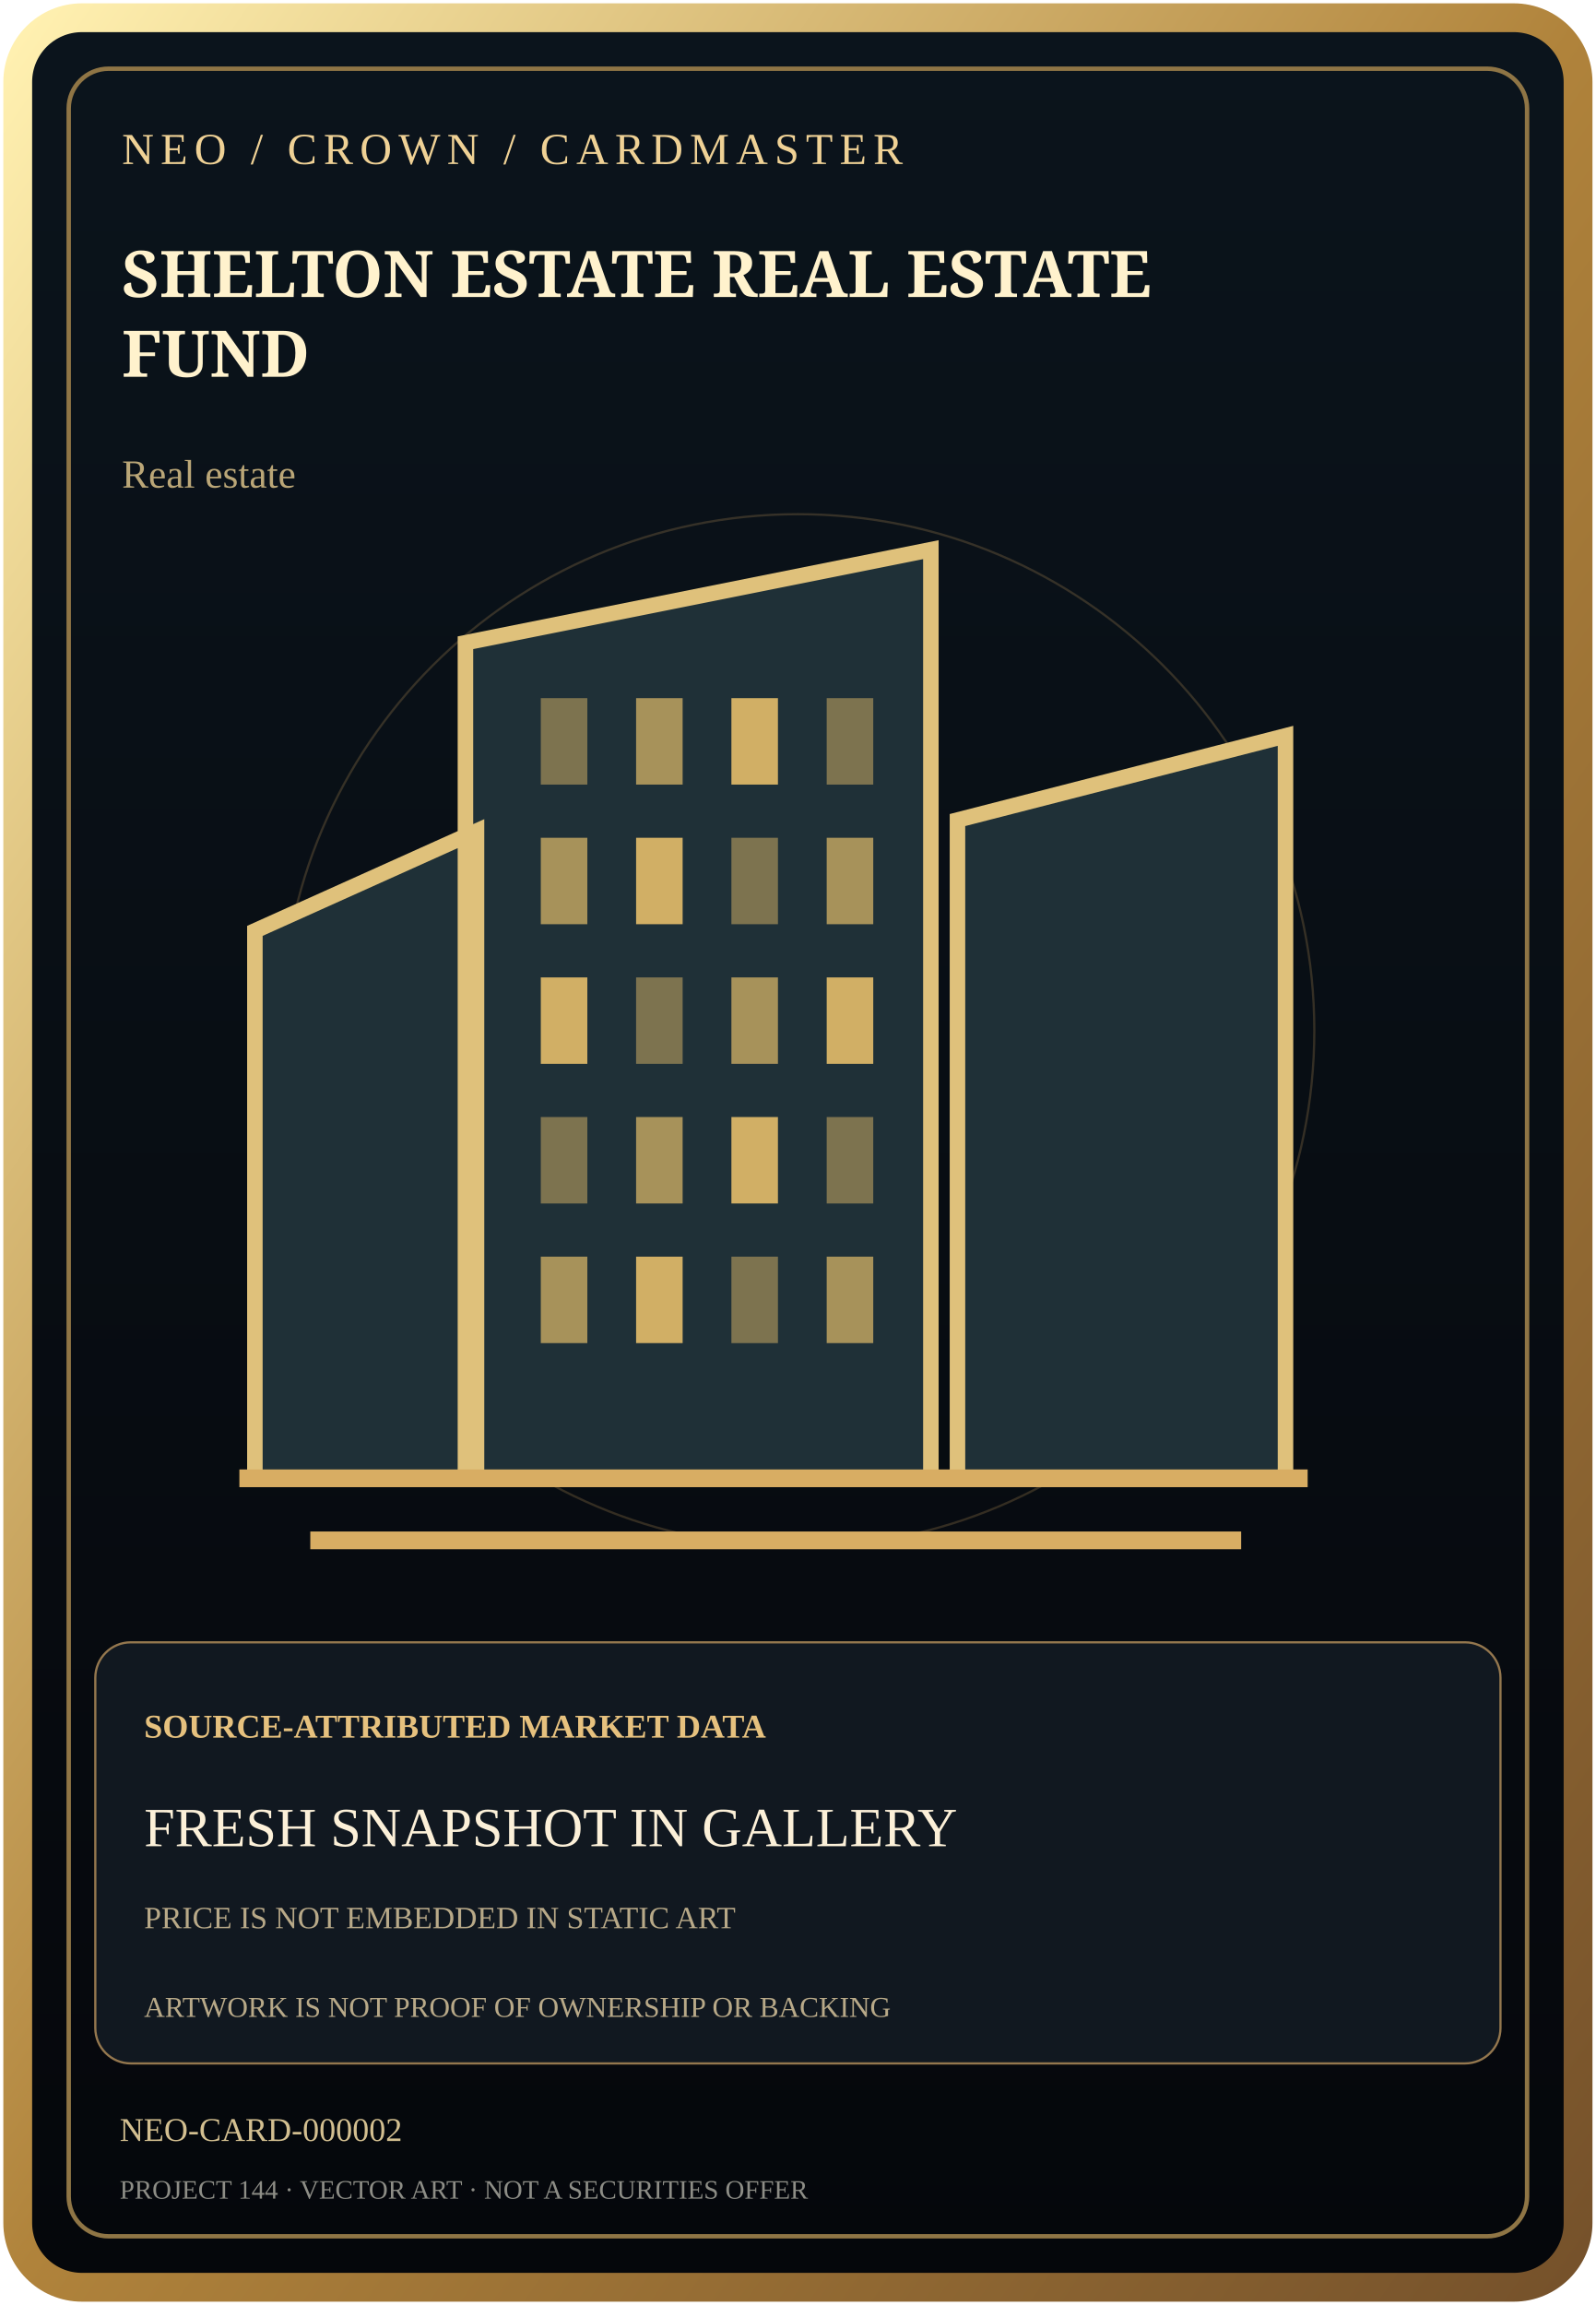
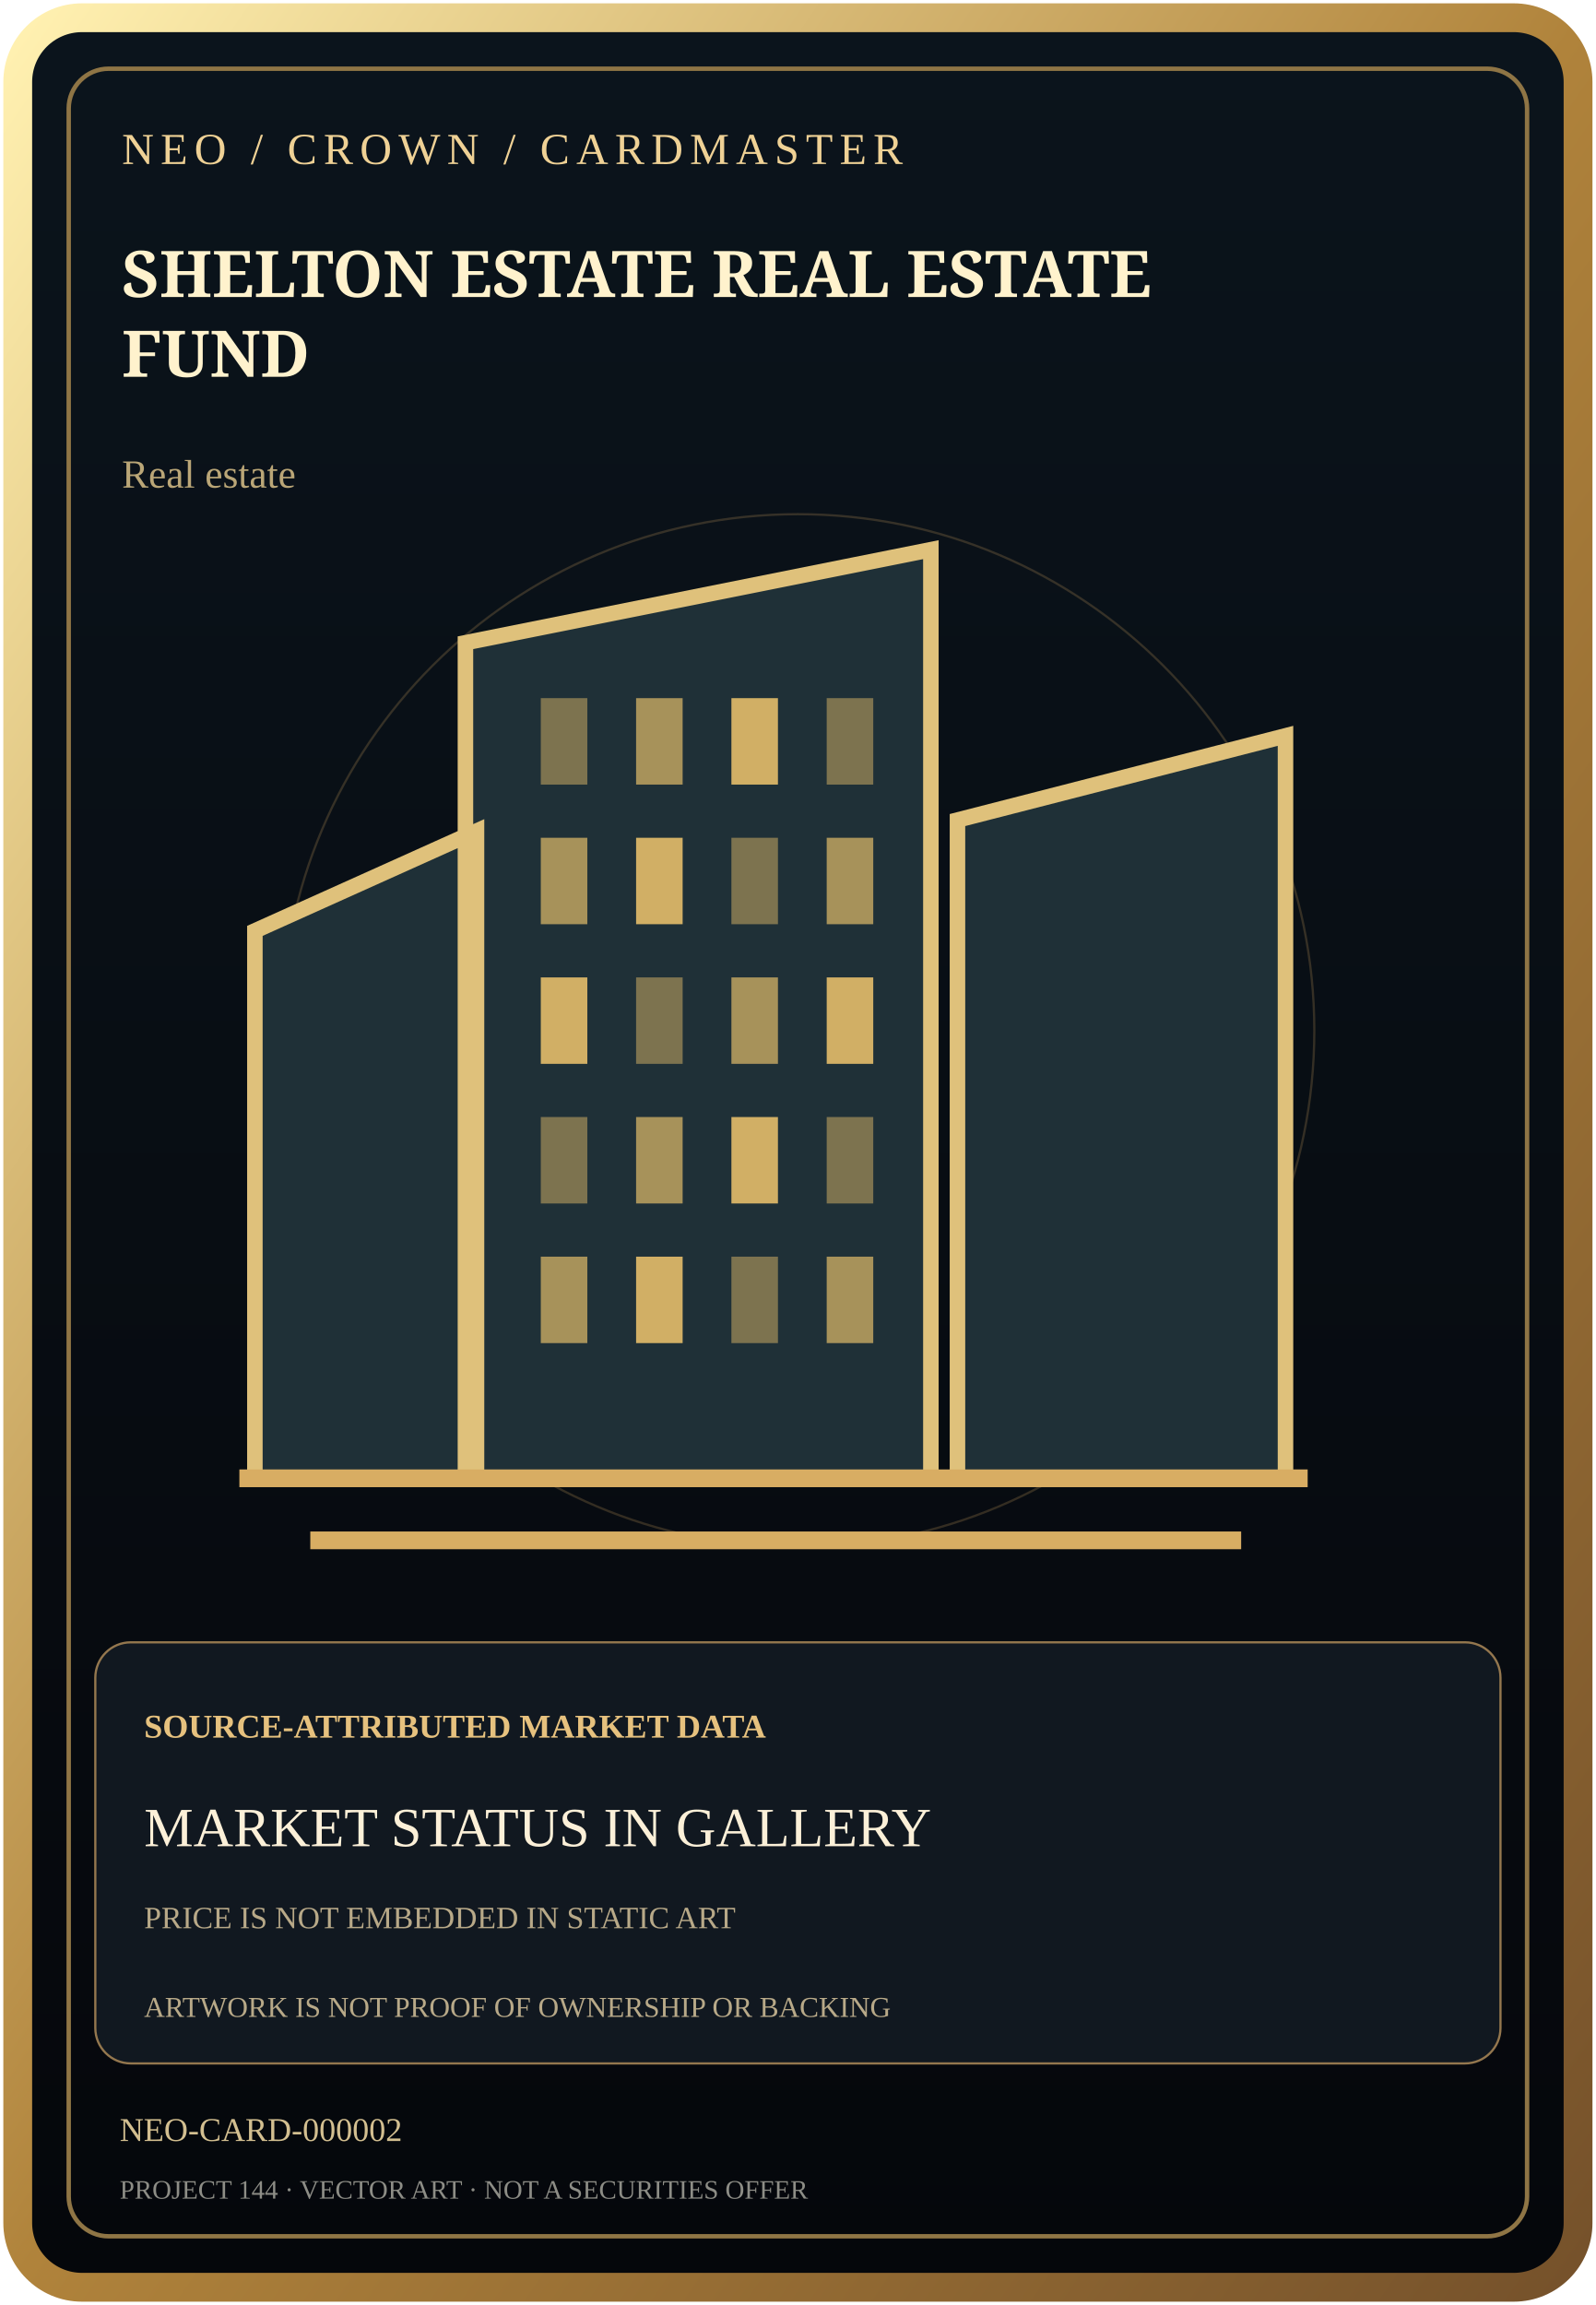
<svg xmlns="http://www.w3.org/2000/svg" width="720" height="1040" viewBox="0 0 720 1040" role="img" aria-label="SHELTON ESTATE REAL ESTATE FUND front Crown Card">
  <defs>
    <linearGradient id="bg" x2="0" y2="1">
      <stop stop-color="#0b141c" />
      <stop offset="1" stop-color="#05070b" />
    </linearGradient>
    <linearGradient id="gold" x2="1" y2="1">
      <stop stop-color="#fff0b0" />
      <stop offset=".5" stop-color="#b0833b" />
      <stop offset="1" stop-color="#76522b" />
    </linearGradient>
    <linearGradient id="obsidian" x2="1" y2="1">
      <stop stop-color="#162c34" />
      <stop offset="1" stop-color="#090a10" />
    </linearGradient>
  </defs>
  <rect x="8" y="8" width="704" height="1024" rx="29" fill="url(#bg)" stroke="url(#gold)" stroke-width="13" />
  <rect x="31" y="31" width="658" height="978" rx="18" fill="none" stroke="#8f7545" stroke-width="2" />
  <circle cx="360" cy="465" r="233" fill="none" stroke="#ad8a51" stroke-width="1" opacity=".27" />
  <text x="55" y="74" fill="#efd195" font-size="20" letter-spacing="3">NEO  /  CROWN  /  CARDMASTER</text>
  <text x="55" y="134" fill="#fff2cd" font-size="29" font-family="Georgia,serif" font-weight="bold">SHELTON ESTATE REAL ESTATE </text>
  <text x="55" y="170" fill="#fff2cd" font-size="29" font-family="Georgia,serif" font-weight="bold">FUND</text>
  <text x="55" y="220" fill="#baa677" font-size="18">Real estate</text>
  <path d="M115 665V420L215 375V665 M210 665V290L420 248V665 M432 665V370L580 332V665" stroke="#dfc17b" stroke-width="7" fill="#1f3037" />
  <rect x="244" y="315" width="21" height="39" fill="#f0c66d" opacity="0.45" />
  <rect x="287" y="315" width="21" height="39" fill="#f0c66d" opacity="0.65" />
  <rect x="330" y="315" width="21" height="39" fill="#f0c66d" opacity="0.85" />
  <rect x="373" y="315" width="21" height="39" fill="#f0c66d" opacity="0.45" />
  <rect x="244" y="378" width="21" height="39" fill="#f0c66d" opacity="0.65" />
  <rect x="287" y="378" width="21" height="39" fill="#f0c66d" opacity="0.85" />
  <rect x="330" y="378" width="21" height="39" fill="#f0c66d" opacity="0.45" />
  <rect x="373" y="378" width="21" height="39" fill="#f0c66d" opacity="0.65" />
  <rect x="244" y="441" width="21" height="39" fill="#f0c66d" opacity="0.85" />
  <rect x="287" y="441" width="21" height="39" fill="#f0c66d" opacity="0.45" />
  <rect x="330" y="441" width="21" height="39" fill="#f0c66d" opacity="0.65" />
  <rect x="373" y="441" width="21" height="39" fill="#f0c66d" opacity="0.85" />
  <rect x="244" y="504" width="21" height="39" fill="#f0c66d" opacity="0.45" />
  <rect x="287" y="504" width="21" height="39" fill="#f0c66d" opacity="0.65" />
  <rect x="330" y="504" width="21" height="39" fill="#f0c66d" opacity="0.85" />
  <rect x="373" y="504" width="21" height="39" fill="#f0c66d" opacity="0.45" />
  <rect x="244" y="567" width="21" height="39" fill="#f0c66d" opacity="0.65" />
  <rect x="287" y="567" width="21" height="39" fill="#f0c66d" opacity="0.85" />
  <rect x="330" y="567" width="21" height="39" fill="#f0c66d" opacity="0.45" />
  <rect x="373" y="567" width="21" height="39" fill="#f0c66d" opacity="0.65" />
  <path d="M108 667H590 M140 695H560" stroke="#d8ad63" stroke-width="8" />
  <rect x="43" y="741" width="634" height="190" rx="16" fill="#111820" stroke="#94774e" />
  <text x="65" y="784" fill="#e6c17e" font-size="15" font-weight="bold">SOURCE-ATTRIBUTED MARKET DATA</text>
-   <text x="65" y="833" fill="#fcf0d8" font-size="25">FRESH SNAPSHOT IN GALLERY</text>
+   <text x="65" y="833" fill="#fcf0d8" font-size="25">MARKET STATUS IN GALLERY</text>
  <text x="65" y="870" fill="#b8a988" font-size="14">PRICE IS NOT EMBEDDED IN STATIC ART</text>
  <text x="65" y="910" fill="#b8a988" font-size="13">ARTWORK IS NOT PROOF OF OWNERSHIP OR BACKING</text>
  <text x="54" y="966" fill="#d3bf90" font-size="15">NEO-CARD-000002</text>
  <text x="54" y="992" fill="#8d8d86" font-size="12">PROJECT 144 · VECTOR ART · NOT A SECURITIES OFFER</text>
</svg>
